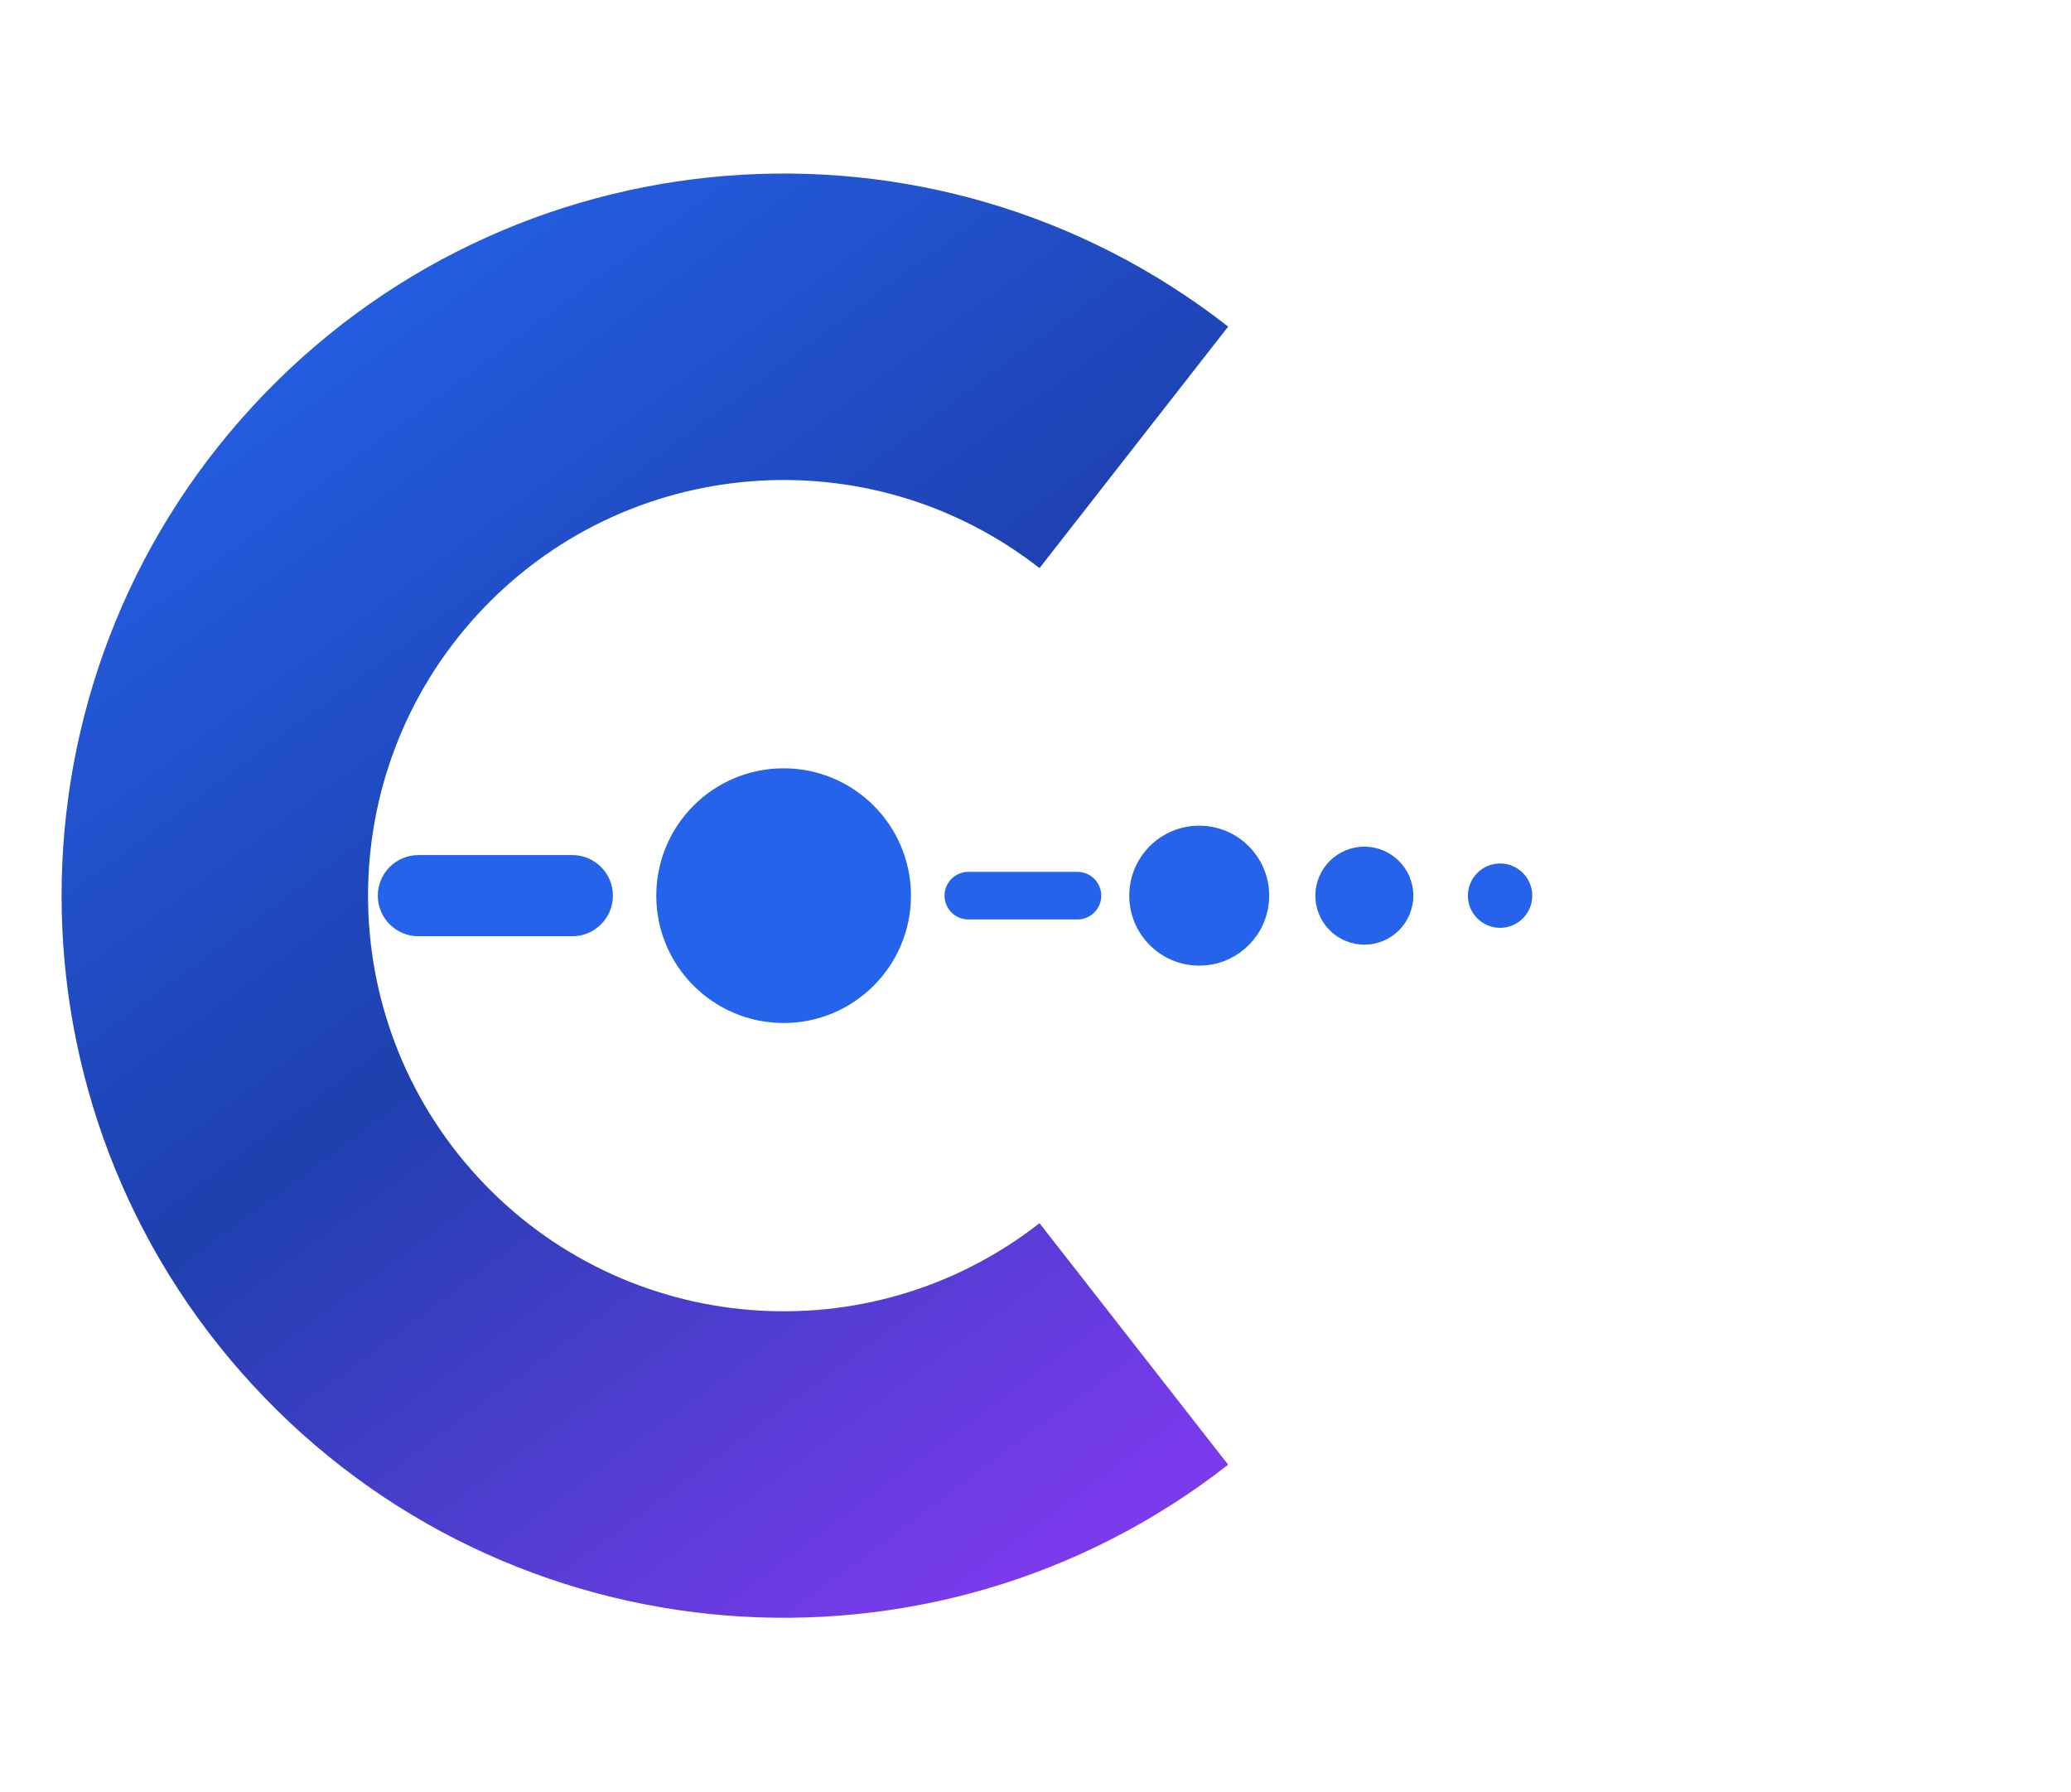
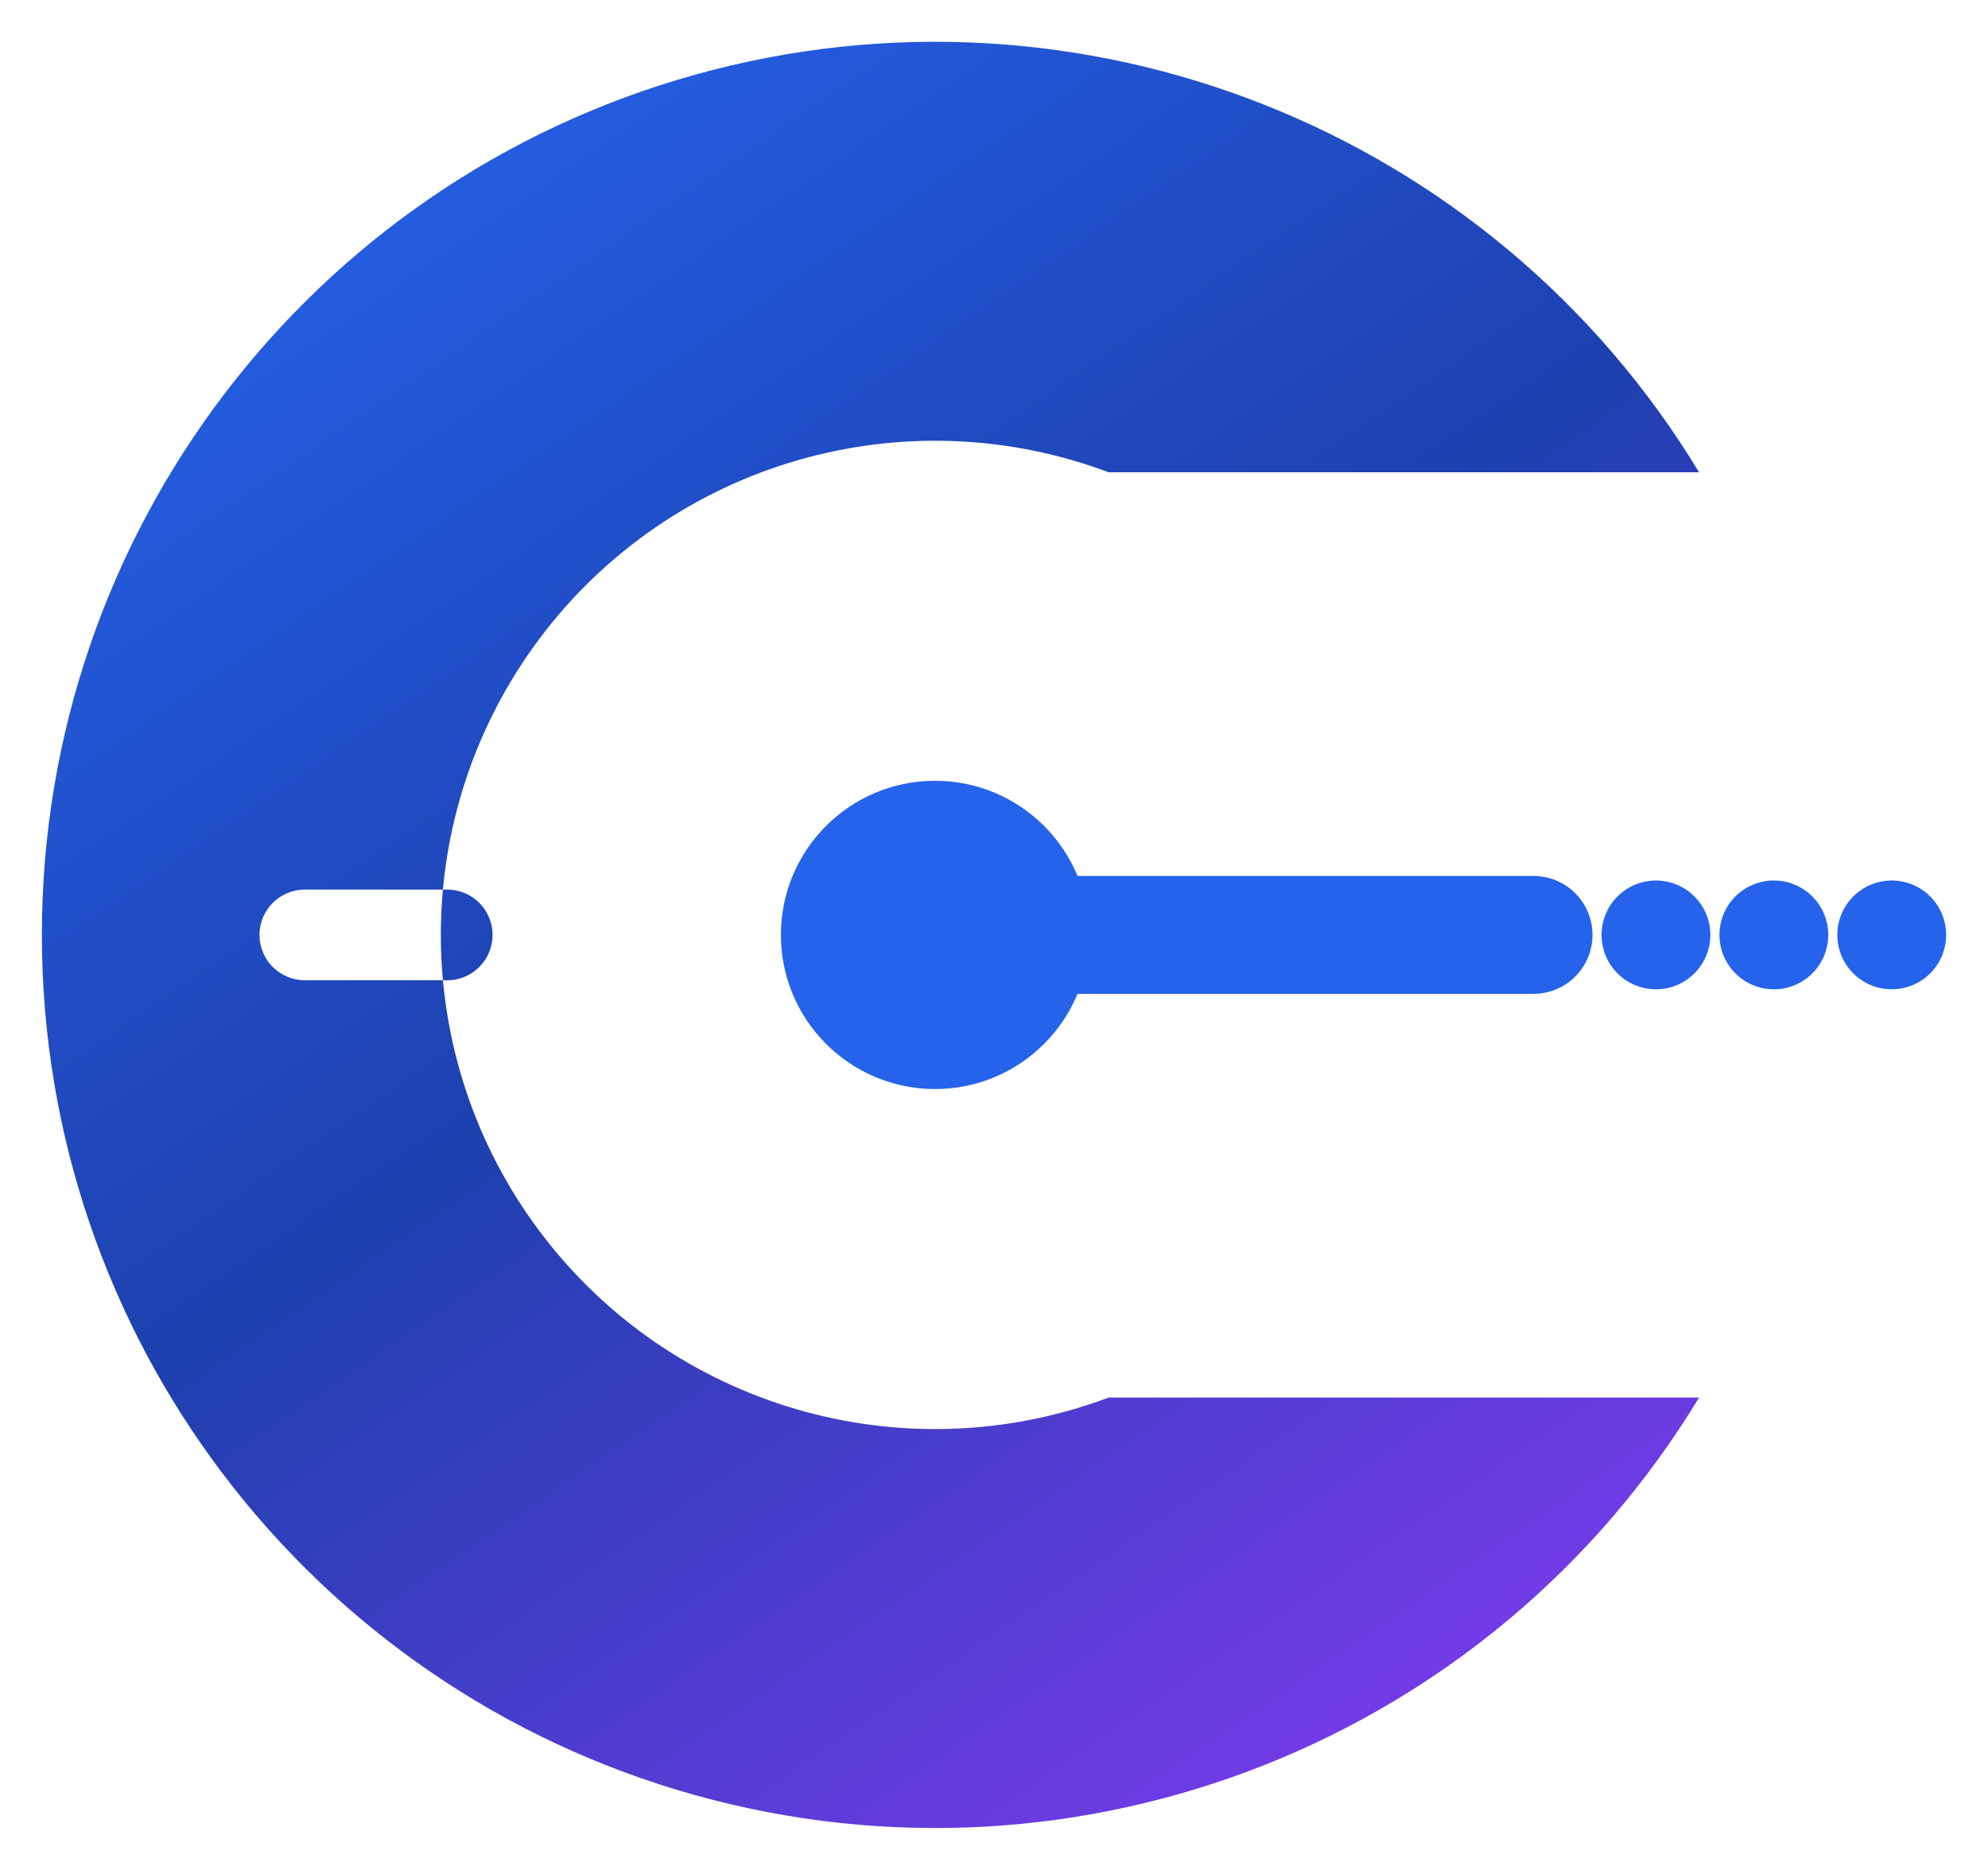
- <svg xmlns="http://www.w3.org/2000/svg" viewBox="0 0 74 64" fill="none" role="img" aria-label="Chasum">
+ <svg xmlns="http://www.w3.org/2000/svg" viewBox="-33.500 -33.500 71.223 67.000" fill="none" role="img" aria-label="Chasum">
  <defs>
-     <linearGradient id="cd-g" x1="20%" y1="0%" x2="80%" y2="100%">
+     <linearGradient id="cmg" x1="18%" y1="0%" x2="82%" y2="100%">
      <stop offset="0%" stop-color="#2563EB" />
-       <stop offset="50%" stop-color="#1E40AF" />
+       <stop offset="48%" stop-color="#1E40AF" />
      <stop offset="100%" stop-color="#7C3AED" />
    </linearGradient>
  </defs>
-   <path fill="url(#cd-g)" d="M 43.884 11.669 A 25.8 25.8 0 1 0 43.884 52.331 L 37.143 43.702 A 14.85 14.85 0 1 1 37.143 20.298 Z" />
-   <rect x="13.5" y="30.55" width="8.4" height="2.9" rx="1.45" fill="#2563EB" />
-   <circle cx="28" cy="32" r="4.55" fill="#2563EB" />
-   <rect x="33.75" y="31.15" width="5.6" height="1.7" rx="0.85" fill="#2563EB" />
-   <circle cx="42.85" cy="32" r="2.5" fill="#2563EB" />
-   <circle cx="48.75" cy="32" r="1.75" fill="#2563EB" />
-   <circle cx="53.6" cy="32" r="1.15" fill="#2563EB" />
+   <path fill="url(#cmg)" fill-rule="evenodd" d="M 27.372 16.577 A 32 32 0 1 1 27.372 -16.577 L 6.221 -16.577 A 17.706 17.706 0 1 0 6.221 16.577 Z M -22.579 -1.624h 5.101a 1.624 1.624 0 0 1 0 3.249h -5.101a 1.624 1.624 0 0 1 0 -3.249Z" />
+   <circle cx="0" cy="0" r="5.523" fill="#2563EB" />
+   <rect x="2.209" y="-2.112" width="21.344" height="4.223" rx="2.112" fill="#2563EB" />
+   <circle cx="25.827" cy="0" r="1.949" fill="#2563EB" />
+   <circle cx="30.051" cy="0" r="1.949" fill="#2563EB" />
+   <circle cx="34.274" cy="0" r="1.949" fill="#2563EB" />
</svg>
